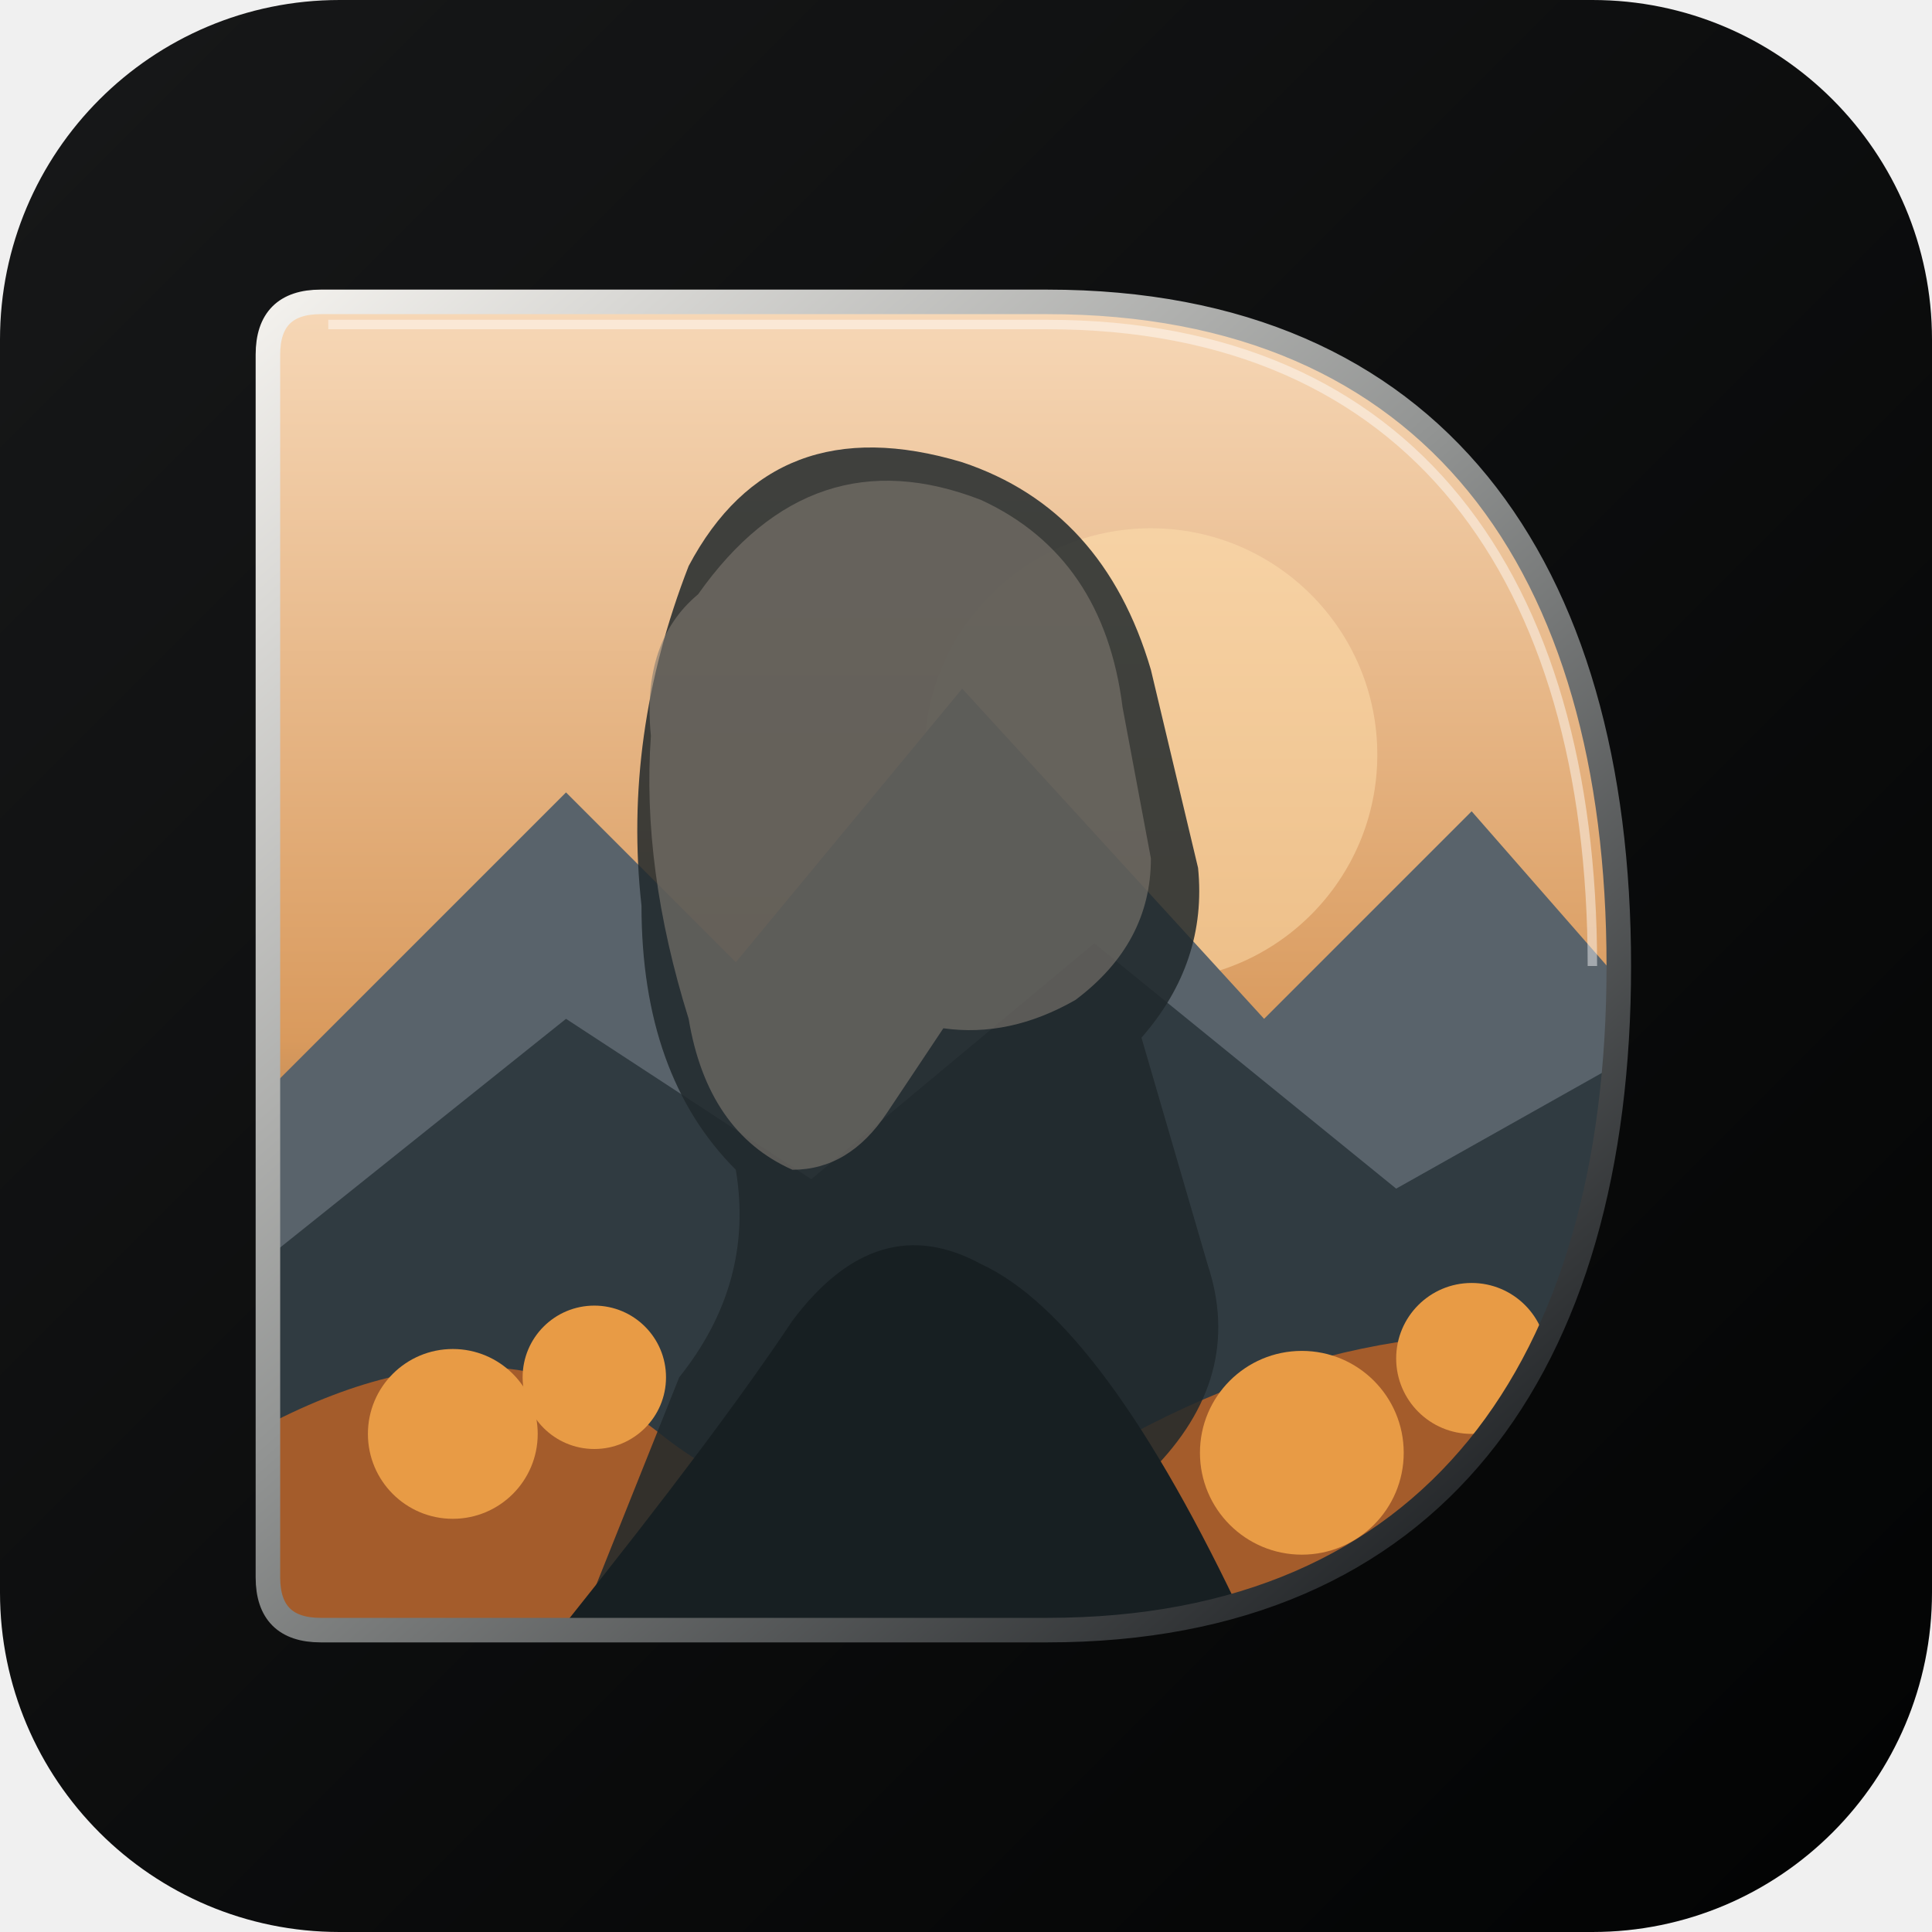
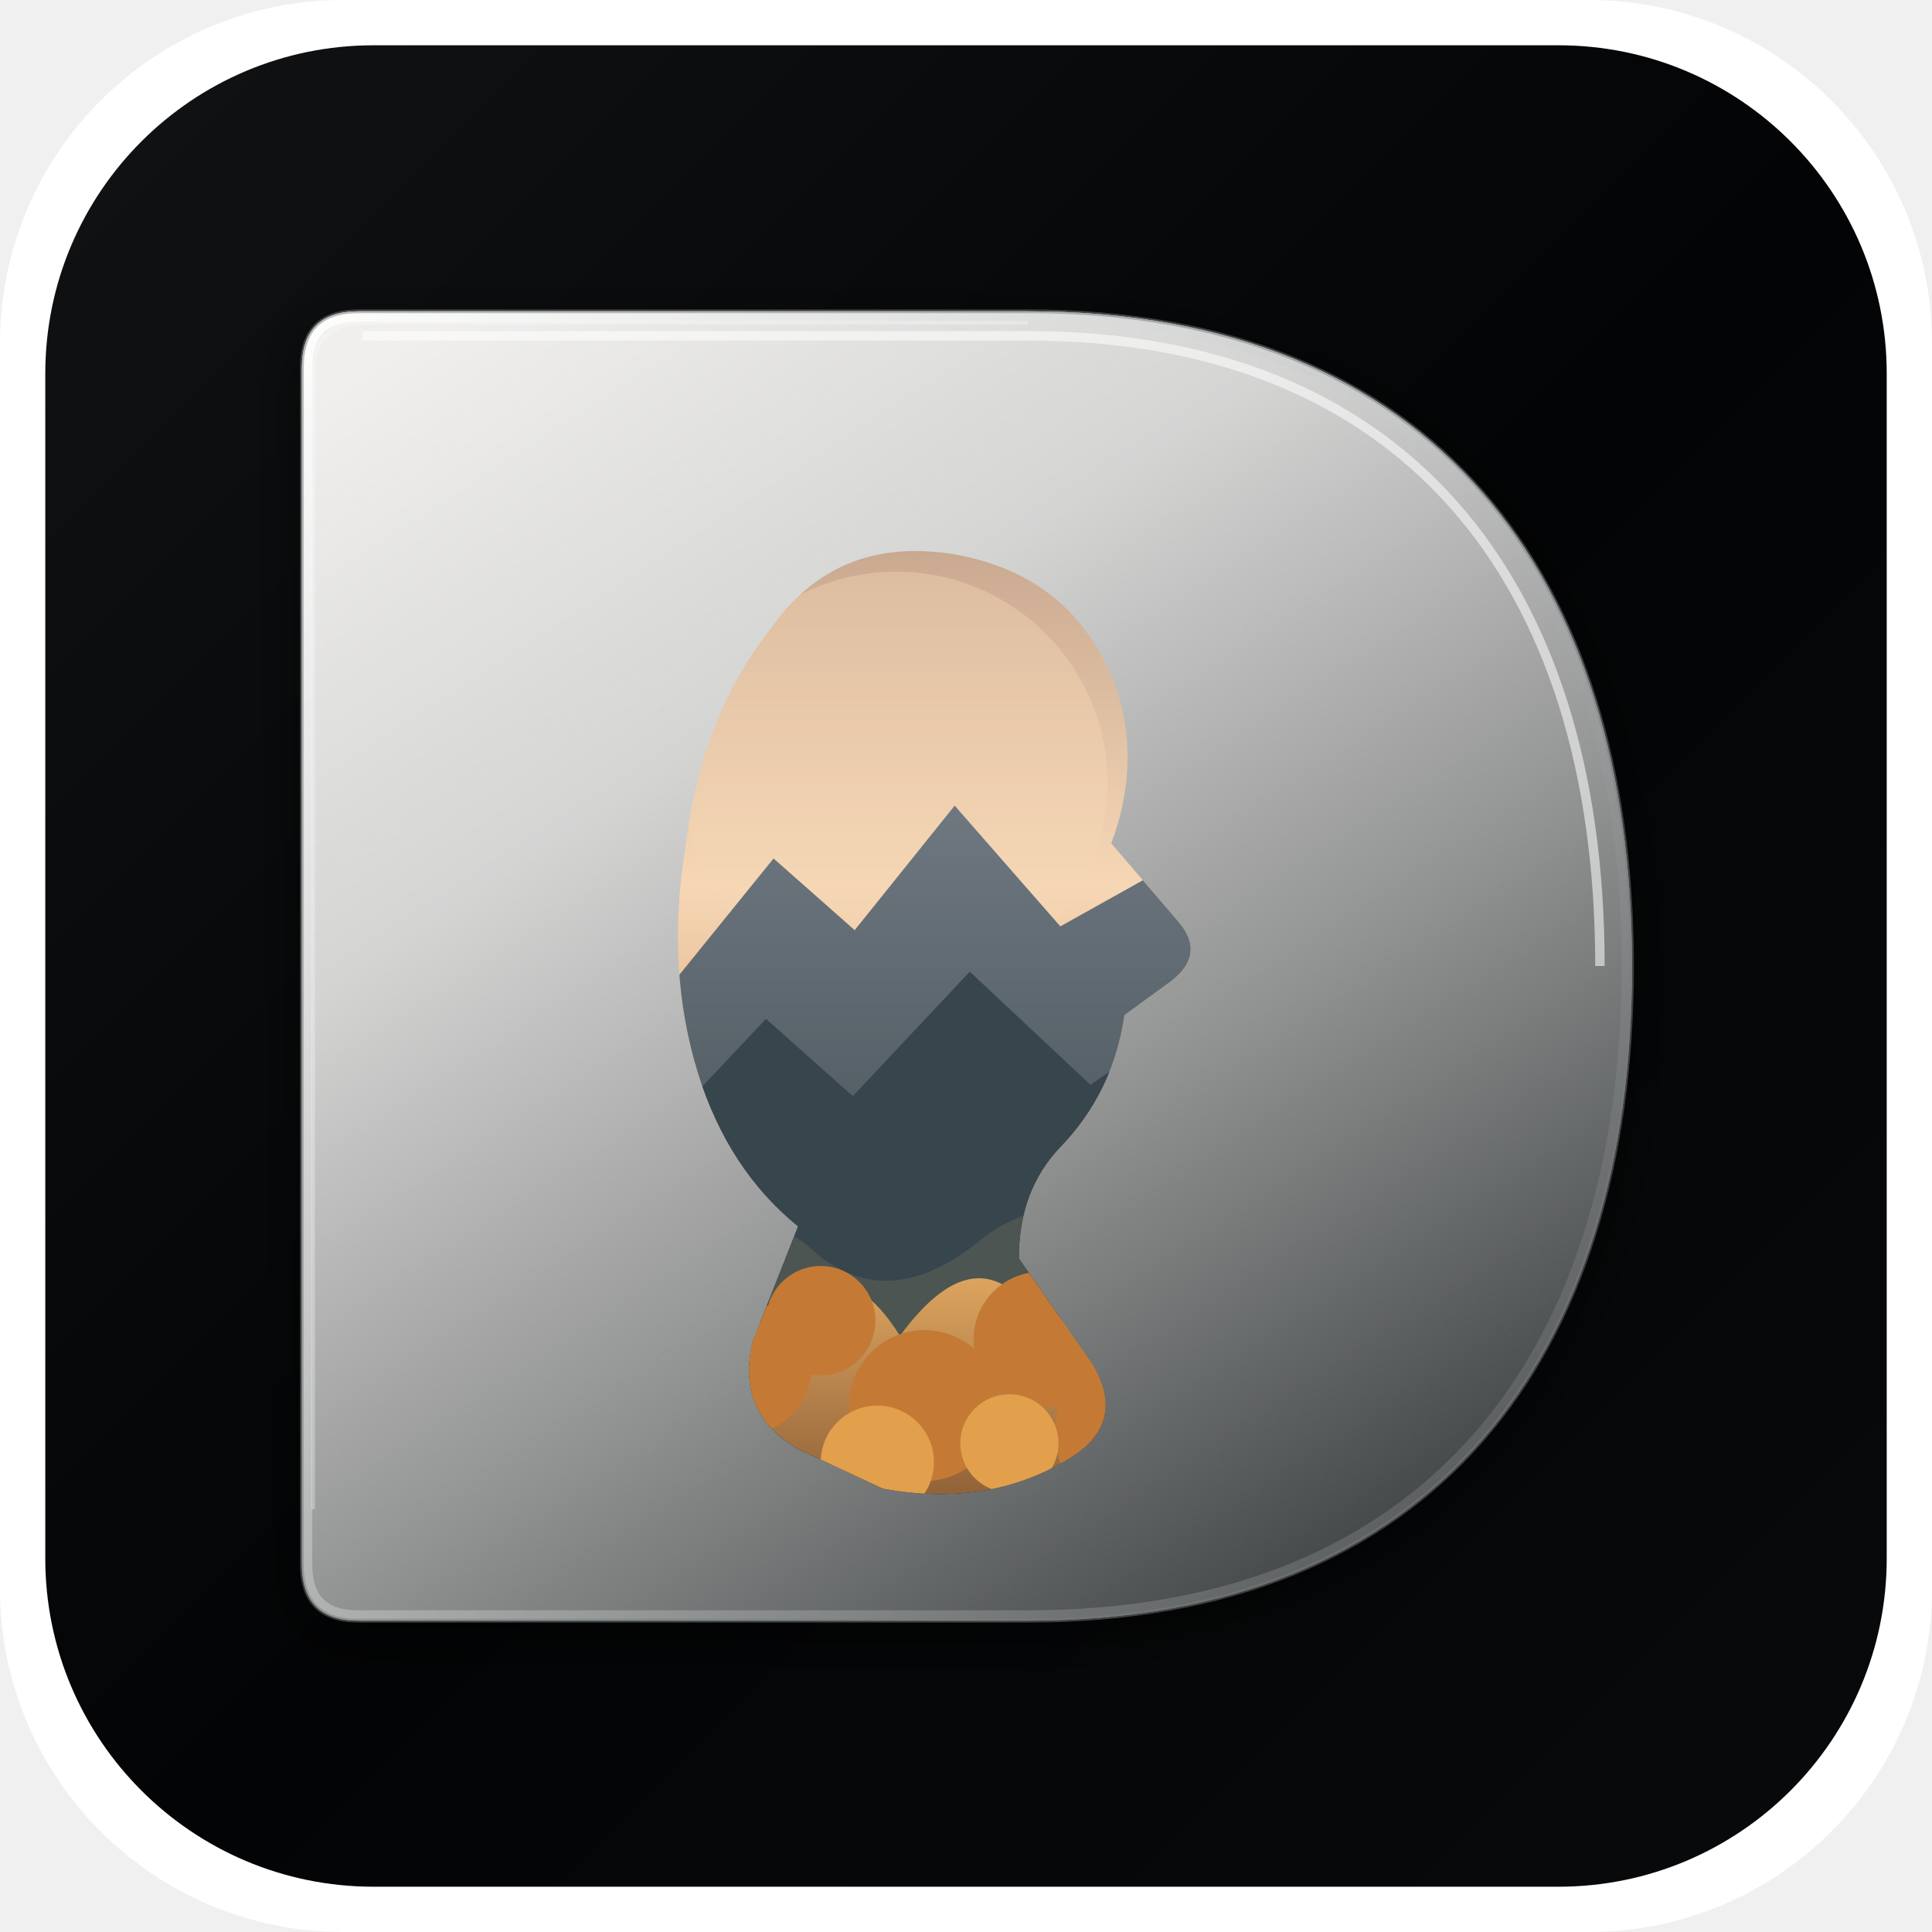
<svg xmlns="http://www.w3.org/2000/svg" width="1024" height="1024" viewBox="0 0 1024 1024">
  <defs>
-     <linearGradient id="bg" x2="1" y2="1">
-       <stop stop-color="#171819" />
-       <stop offset="1" stop-color="#020303" />
+     <linearGradient id="black" x1="0" y1="0" x2="1" y2="1">
+       <stop stop-color="#111214" />
+       <stop offset=".52" stop-color="#030405" />
+       <stop offset="1" stop-color="#090a0c" />
    </linearGradient>
-     <linearGradient id="d" x2=".9" y2="1">
-       <stop stop-color="#f4f2ee" />
-       <stop offset=".48" stop-color="#929493" />
-       <stop offset="1" stop-color="#171a1d" />
+     <linearGradient id="glass" x1=".15" y1="0" x2=".8" y2="1">
+       <stop stop-color="#f1f0ee" />
+       <stop offset=".3" stop-color="#d5d5d4" />
+       <stop offset=".62" stop-color="#929493" />
+       <stop offset="1" stop-color="#34383a" />
    </linearGradient>
-     <linearGradient id="sky" x2="0" y2="1">
-       <stop stop-color="#f7d9b9" />
-       <stop offset=".55" stop-color="#d99a5d" />
-       <stop offset="1" stop-color="#242b30" />
+     <linearGradient id="edge" x1="0" y1="0" x2="1" y2="1">
+       <stop stop-color="#fff" stop-opacity=".92" />
+       <stop offset=".45" stop-color="#c7c9c9" stop-opacity=".7" />
+       <stop offset="1" stop-color="#45494b" stop-opacity=".85" />
    </linearGradient>
-     <clipPath id="shape">
-       <path d="M170 160H555C760 160 858 300 858 512S760 864 555 864H170Q142 864 142 836V188Q142 160 170 160Z" />
+     <linearGradient id="sky" x1="0" y1="0" x2="0" y2="1">
+       <stop stop-color="#c6a58e" />
+       <stop offset=".36" stop-color="#f6d7b5" />
+       <stop offset=".62" stop-color="#d8a477" />
+       <stop offset="1" stop-color="#48535a" />
+     </linearGradient>
+     <linearGradient id="mount" x1="0" y1="0" x2="0" y2="1">
+       <stop stop-color="#6f7880" />
+       <stop offset="1" stop-color="#29363d" />
+     </linearGradient>
+     <linearGradient id="autumn" x1="0" y1="0" x2="0" y2="1">
+       <stop stop-color="#dca45f" />
+       <stop offset="1" stop-color="#653c22" />
+     </linearGradient>
+     <filter id="grain">
+       <feTurbulence type="fractalNoise" baseFrequency=".72" numOctaves="2" seed="8" />
+       <feColorMatrix values="0 0 0 0 .5 0 0 0 0 .5 0 0 0 0 .5 0 0 0 .10 0" />
+     </filter>
+     <filter id="shadow" x="-30%" y="-30%" width="160%" height="160%">
+       <feGaussianBlur stdDeviation="15" />
+     </filter>
+     <clipPath id="dshape">
+       <path d="M190 165H545C760 165 865 305 865 512S760 859 545 859H190Q160 859 160 829V195Q160 165 190 165Z" />
+     </clipPath>
+     <clipPath id="portrait">
+       <path d="M408 334Q443 283 507 294Q572 306 593 369Q604 407 589 447L625 489Q640 507 618 522L596 538Q590 579 562 608Q540 631 540 667L579 723Q598 755 565 774Q523 799 468 789L423 768Q390 749 399 711L423 650Q386 620 370 569Q353 514 363 451Q371 381 408 334Z" />
    </clipPath>
  </defs>
-   <rect width="1024" height="1024" rx="180" fill="url(#bg)" />
-   <g clip-path="url(#shape)">
-     <rect x="130" y="150" width="740" height="730" fill="url(#sky)" />
-     <circle cx="610" cy="400" r="120" fill="#ffe0ae" opacity=".5" />
-     <path d="M100 620 300 420 390 510 510 365 670 540 780 430 920 590V900H100Z" fill="#59636b" />
-     <path d="M100 700 300 540 430 625 580 500 740 630 900 540V920H100Z" fill="#303b41" />
-     <path d="M100 780Q250 680 350 760T600 760T900 720V930H100Z" fill="#a45c2b" />
-     <g fill="#e89b45">
-       <circle cx="240" cy="760" r="45" />
-       <circle cx="315" cy="730" r="38" />
-       <circle cx="690" cy="770" r="54" />
-       <circle cx="780" cy="720" r="40" />
+   <rect width="1024" height="1024" rx="182" fill="#fff" />
+   <rect x="24" y="24" width="976" height="976" rx="174" fill="url(#black)" />
+   <path d="M190 165H545C760 165 865 305 865 512S760 859 545 859H190Q160 859 160 829V195Q160 165 190 165Z" fill="#000" opacity=".6" filter="url(#shadow)" transform="translate(0 9)" />
+   <path d="M190 165H545C760 165 865 305 865 512S760 859 545 859H190Q160 859 160 829V195Q160 165 190 165Z" fill="url(#glass)" />
+   <g clip-path="url(#dshape)">
+     <rect x="150" y="155" width="730" height="720" fill="url(#glass)" />
+     <rect x="160" y="160" width="710" height="710" filter="url(#grain)" opacity=".22" />
+     <g clip-path="url(#portrait)">
+       <rect x="340" y="275" width="330" height="540" fill="url(#sky)" />
+       <circle cx="475" cy="415" r="112" fill="#f6d7b5" opacity=".4" />
+       <path d="M325 560L410 455 453 493 506 427 562 491 630 453 683 537V850H325Z" fill="url(#mount)" />
+       <path d="M325 626L406 540 452 581 514 515 578 575 650 525 690 604V850H325Z" fill="#37454d" />
+       <path d="M320 675Q390 626 430 662T520 657T690 666V860H320Z" fill="#4c5551" />
+       <path d="M315 760Q372 668 412 709Q443 654 477 708Q521 648 554 706Q601 665 641 731L700 860H300Z" fill="url(#autumn)" />
+       <g fill="#c47a35">
+         <circle cx="395" cy="725" r="35" />
+         <circle cx="435" cy="700" r="29" />
+         <circle cx="490" cy="745" r="40" />
+         <circle cx="552" cy="710" r="36" />
+         <circle cx="604" cy="759" r="45" />
+       </g>
+       <g fill="#e2a04c">
+         <circle cx="380" cy="770" r="25" />
+         <circle cx="465" cy="775" r="30" />
+         <circle cx="535" cy="765" r="26" />
+         <circle cx="625" cy="790" r="30" />
+       </g>
+       <path d="M585 285Q615 325 644 350M604 327L652 306M618 350L667 340M632 373L676 365M605 326L590 294M646 350L672 388" fill="none" stroke="#40352d" stroke-width="5" stroke-linecap="round" />
+       <g fill="#44372e">
+         <path d="M649 307l-17-14 7 21zM670 340l-18-11 7 22zM675 388l-18-13 6 23zM592 295l-12-18 2 23z" />
+       </g>
    </g>
-     <path d="M365 300Q410 215 510 245Q585 270 610 355L635 460Q640 510 605 550L640 670Q660 730 610 780L480 880H300L360 730Q400 680 390 620Q340 570 340 480Q330 390 365 300Z" fill="#20282b" opacity=".85" />
-     <path d="M370 315Q430 230 520 265Q585 295 595 375L610 455Q610 500 570 530Q535 550 500 545L470 590Q450 620 420 620Q375 600 365 540Q340 460 345 390Q340 340 370 315Z" fill="#817a72" opacity=".6" />
-     <path d="M300 860Q380 760 420 700Q465 640 520 670Q585 700 660 860Z" fill="#171f22" />
+     <path d="M190 165H545C760 165 865 305 865 512S760 859 545 859H190Q160 859 160 829V195Q160 165 190 165Z" fill="none" stroke="url(#edge)" stroke-width="11" />
+     <path d="M192 178H545C742 178 848 305 848 512" fill="none" stroke="#fff" stroke-width="5" opacity=".55" />
+     <path d="M166 800V198Q166 171 193 171H545" fill="none" stroke="#fff" stroke-width="2" opacity=".28" />
  </g>
-   <path d="M170 160H555C760 160 858 300 858 512S760 864 555 864H170Q142 864 142 836V188Q142 160 170 160Z" fill="none" stroke="url(#d)" stroke-width="13" />
-   <path d="M174 172H555C748 172 844 306 844 512" fill="none" stroke="#fff" stroke-width="5" opacity=".45" />
+   <path d="M190 165H545C760 165 865 305 865 512S760 859 545 859H190Q160 859 160 829V195Q160 165 190 165Z" fill="none" stroke="#777b7c" stroke-width="2" opacity=".5" />
</svg>
